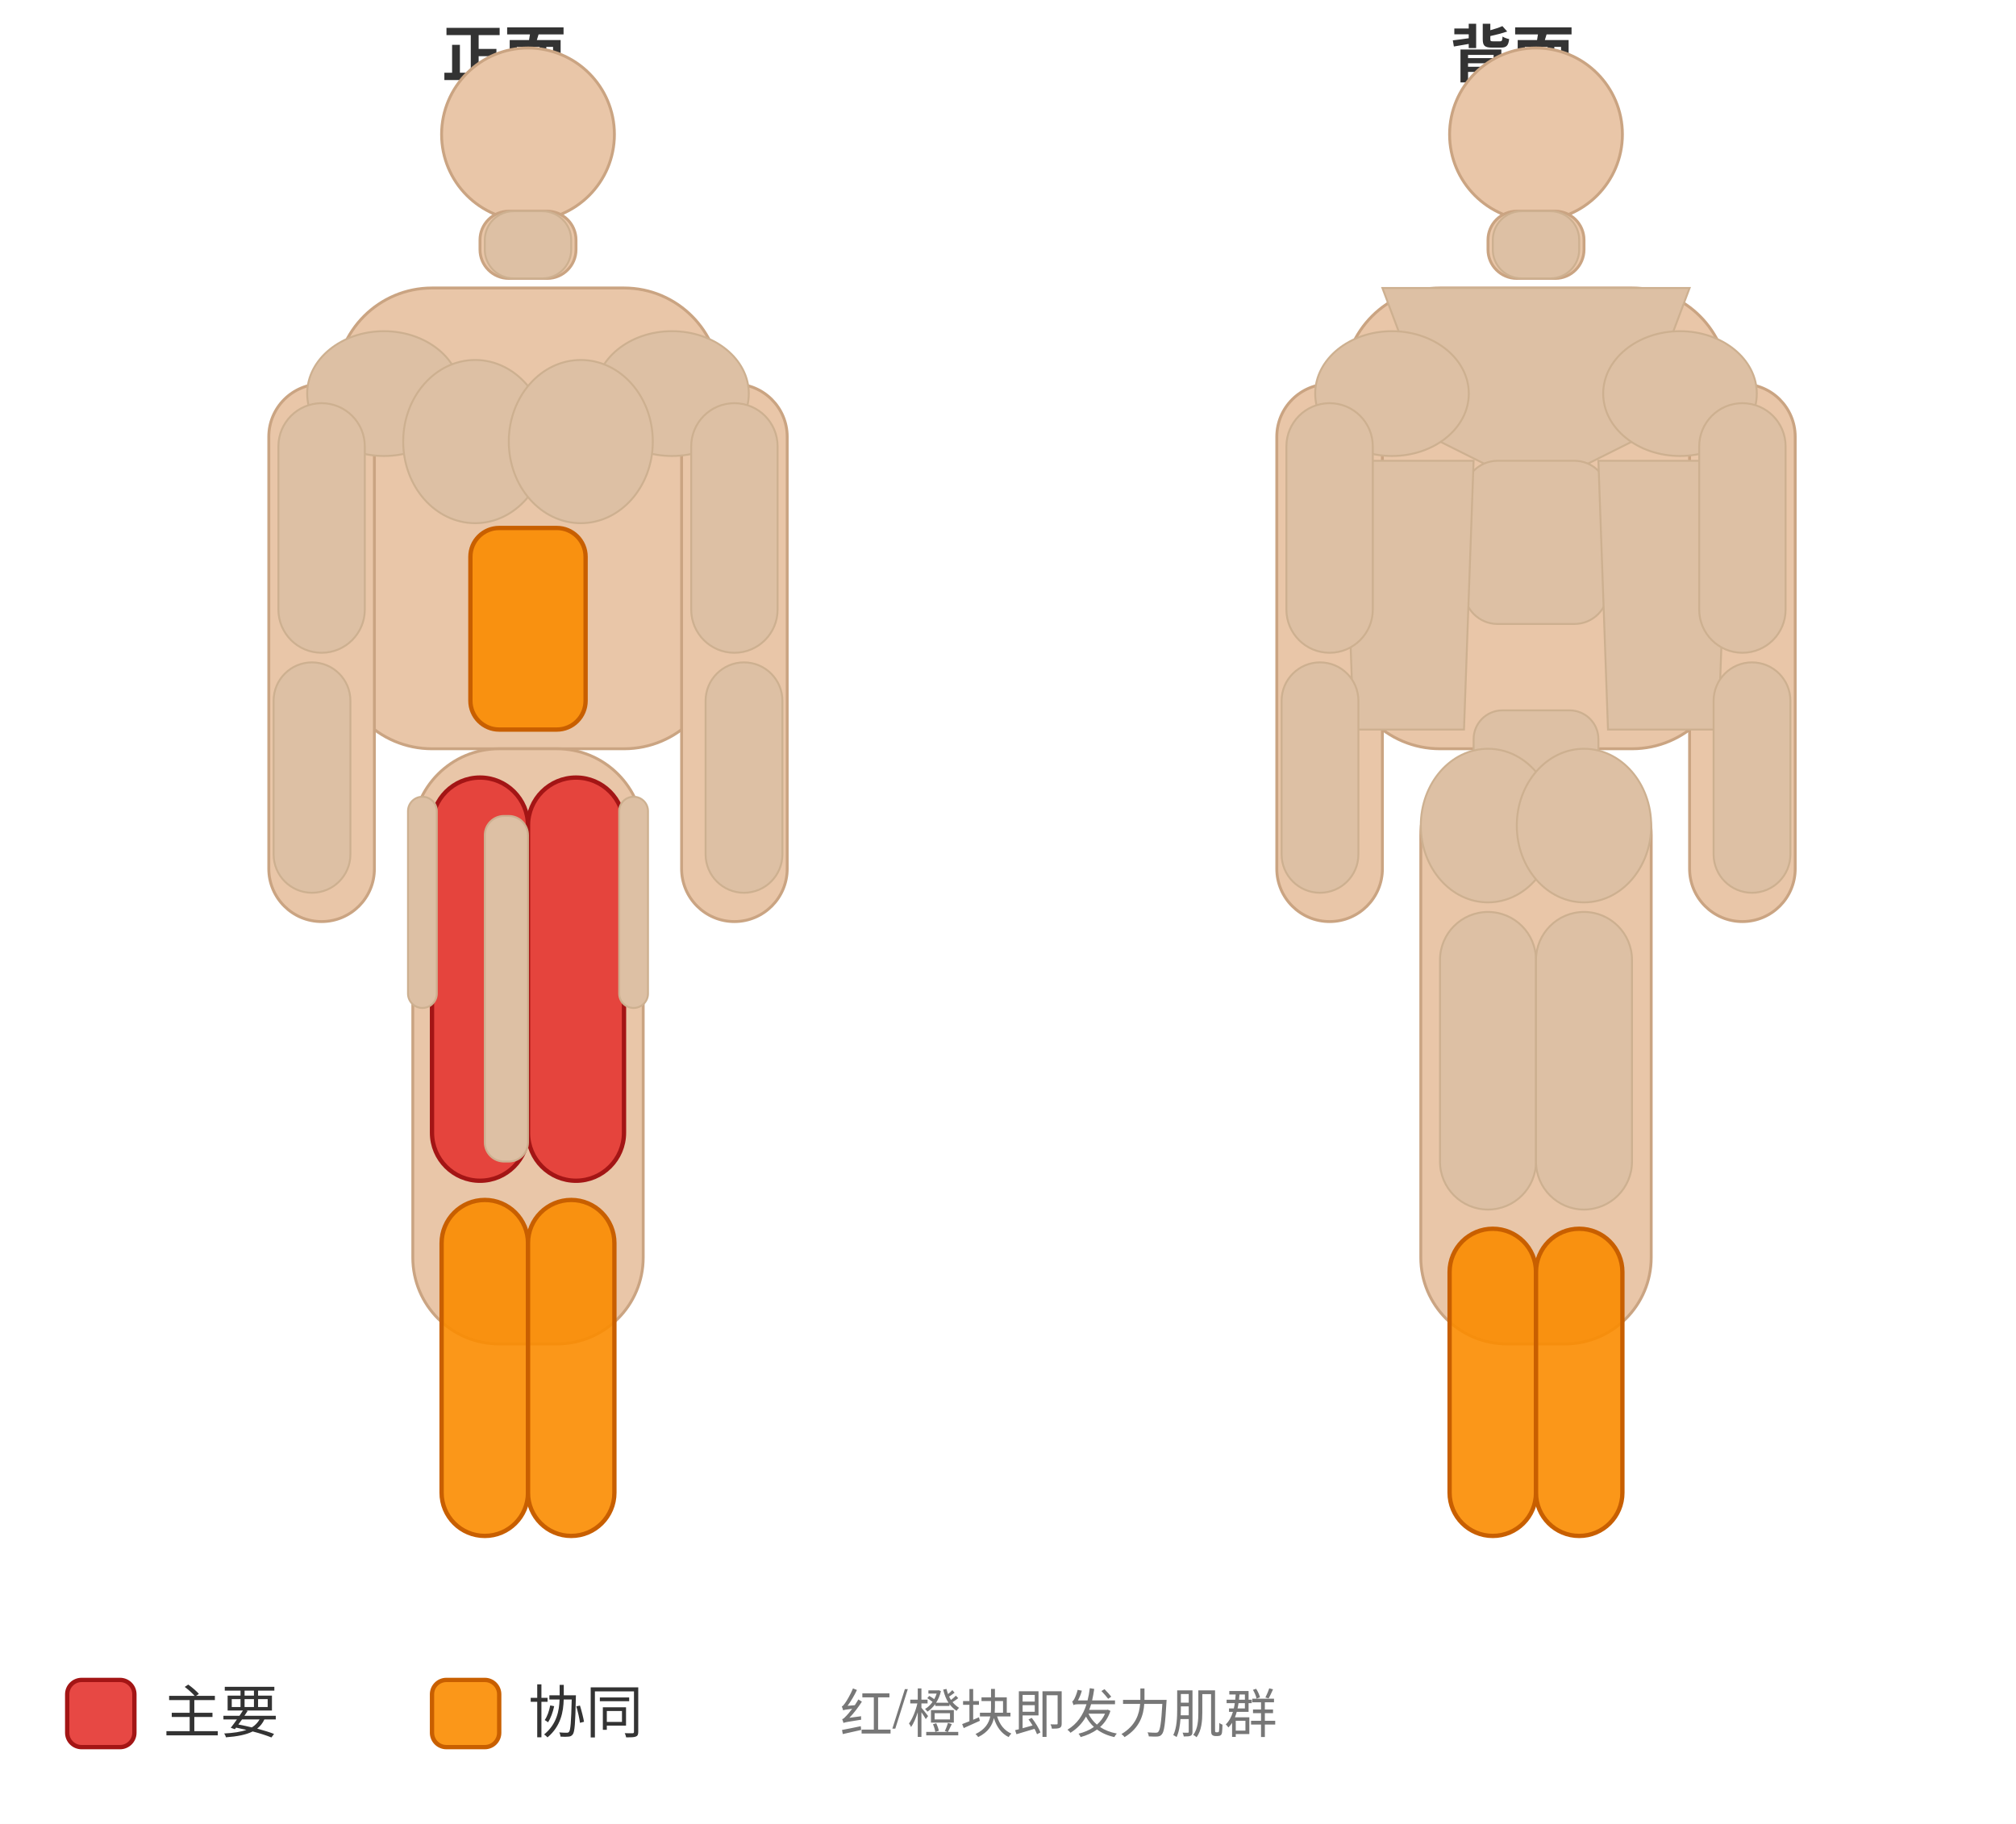
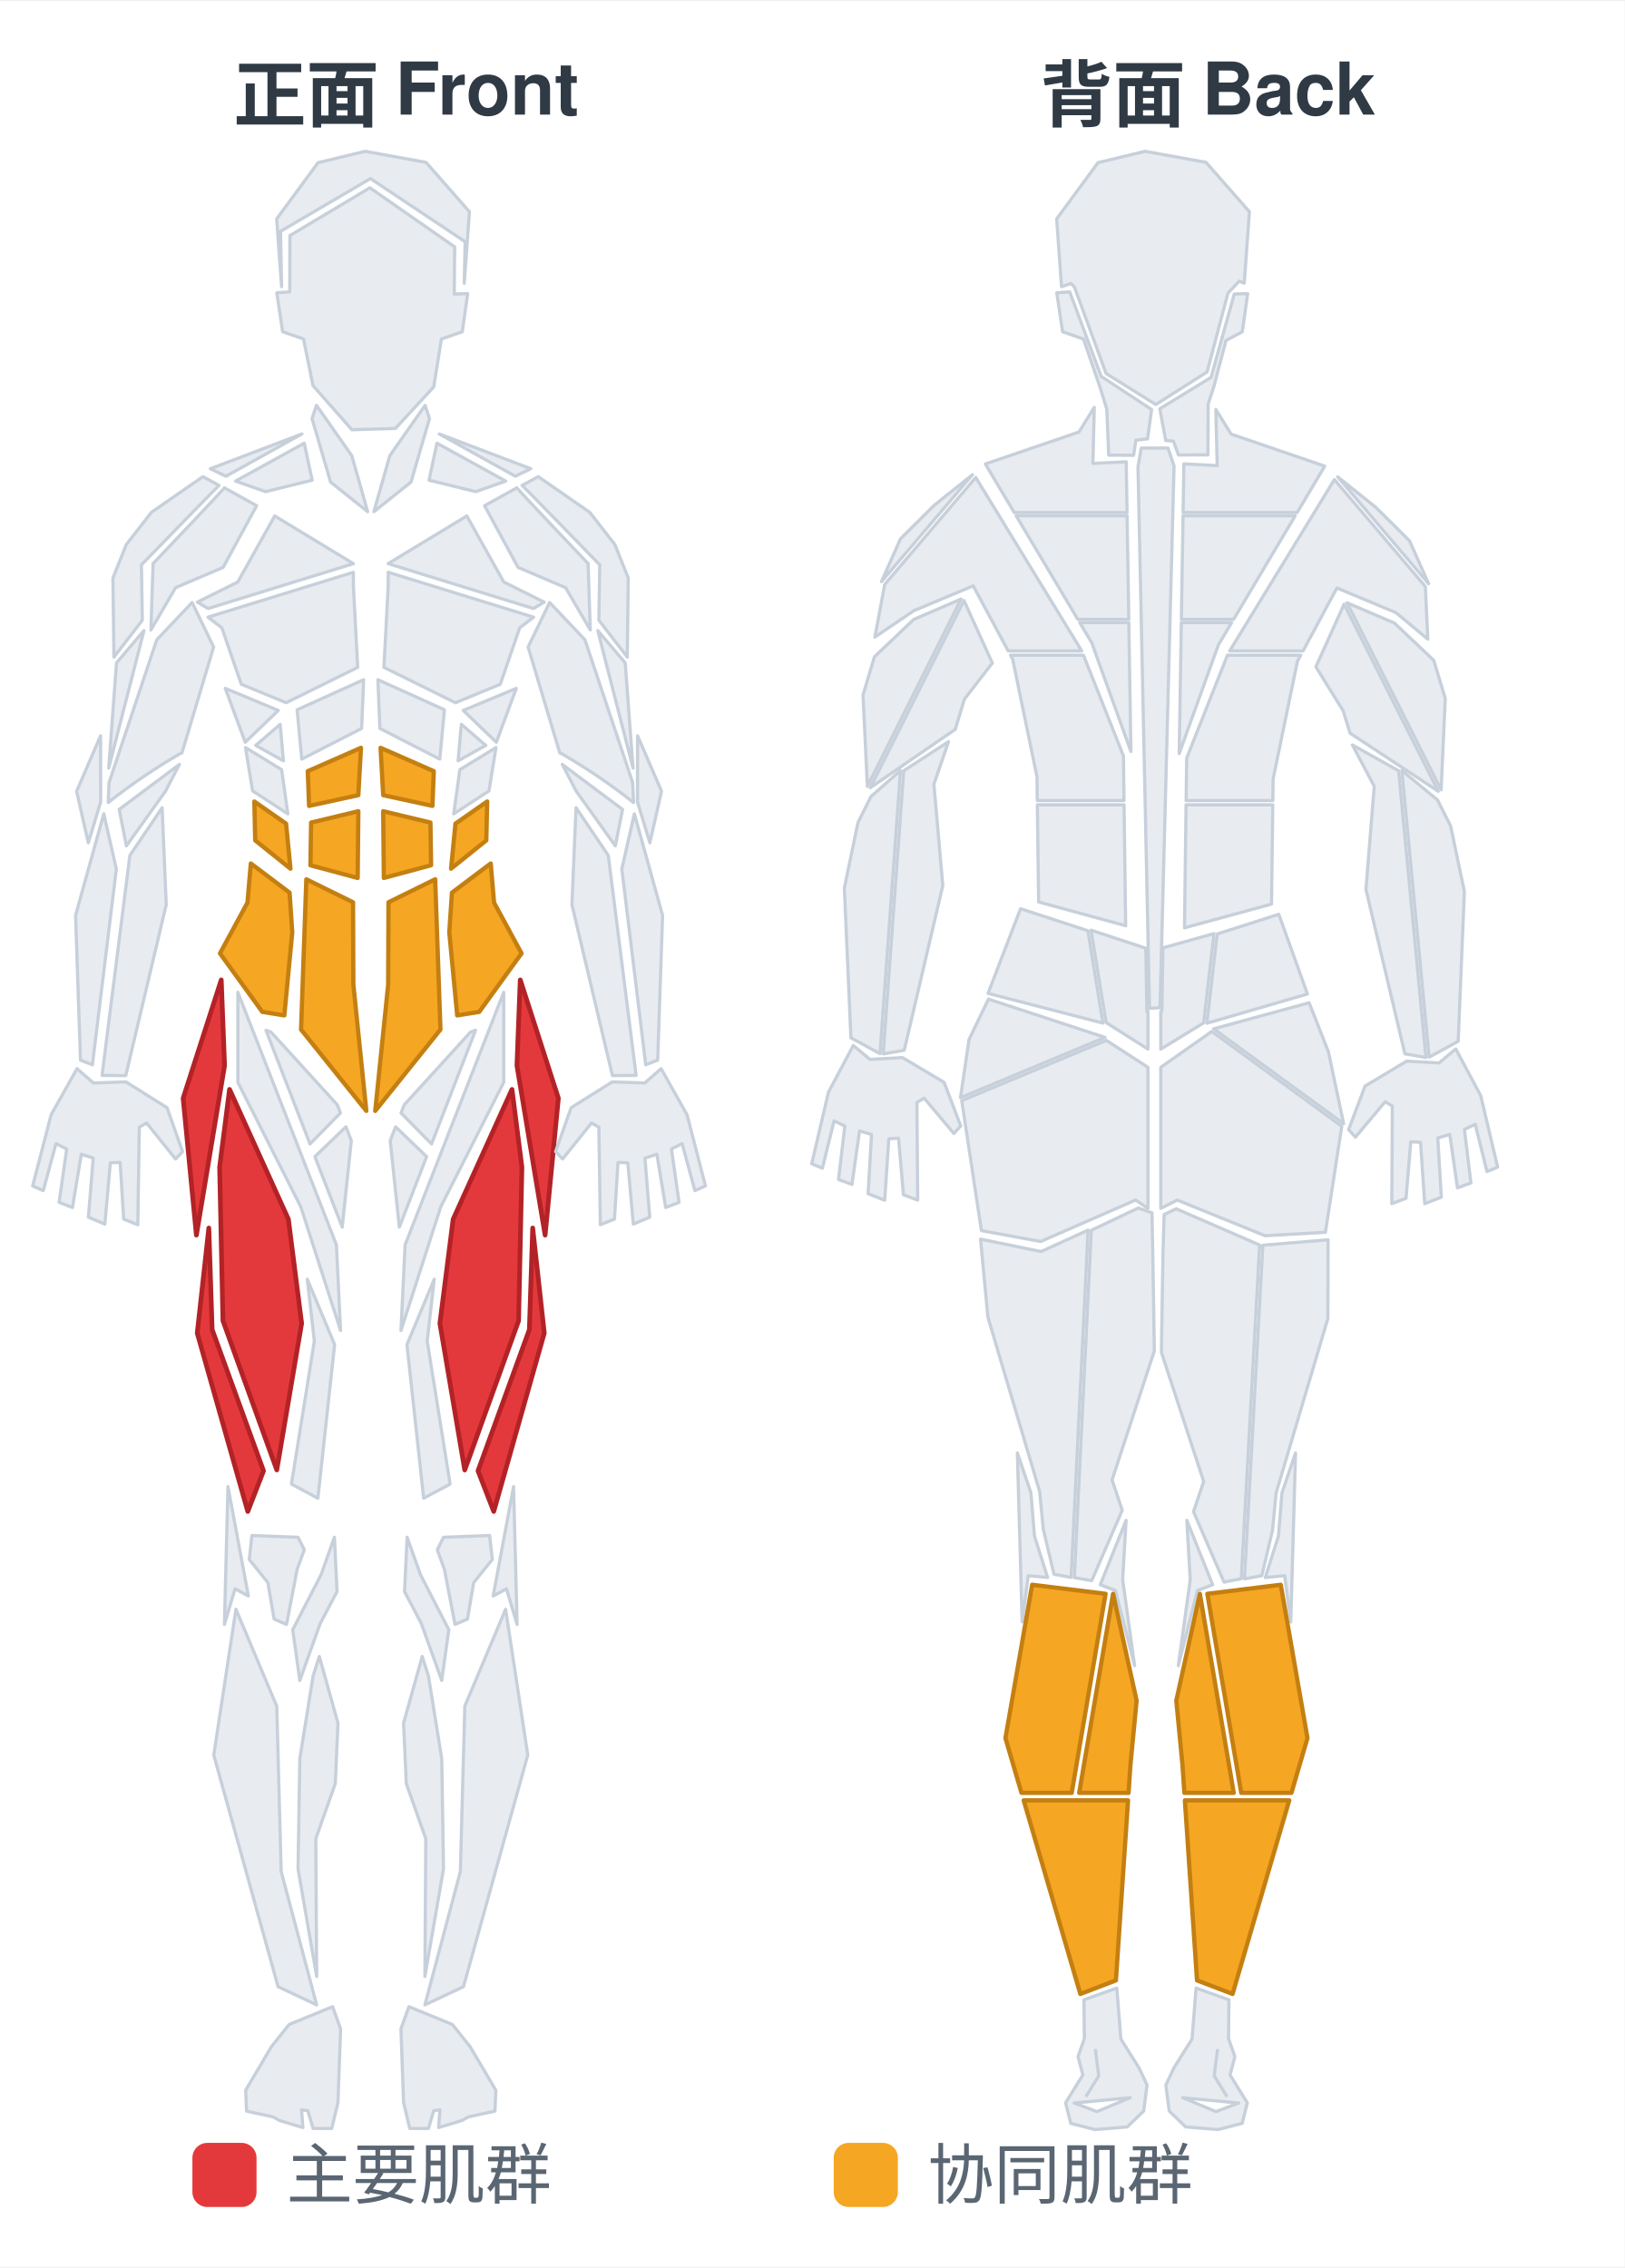
- <svg xmlns="http://www.w3.org/2000/svg" viewBox="0 0 420 380" width="420" height="380" font-family="-apple-system,Segoe UI,Helvetica,Arial,sans-serif">
-   <rect width="420" height="380" fill="#ffffff" />
-   <text x="105" y="16" font-size="13" font-weight="700" text-anchor="middle" fill="#333">正面</text>
-   <text x="315" y="16" font-size="13" font-weight="700" text-anchor="middle" fill="#333">背面</text>
-   <g transform="translate(10,0)">
-     <circle fill="#e9c6a8" stroke="#caa482" stroke-width="0.6" cx="100" cy="28" r="18" />
-     <rect fill="#e9c6a8" stroke="#caa482" stroke-width="0.6" x="90" y="44" width="20" height="14" rx="6" />
-     <rect fill="#e9c6a8" stroke="#caa482" stroke-width="0.6" x="60" y="60" width="80" height="96" rx="20" />
-     <rect fill="#e9c6a8" stroke="#caa482" stroke-width="0.6" x="46" y="80" width="22" height="112" rx="11" />
-     <rect fill="#e9c6a8" stroke="#caa482" stroke-width="0.6" x="132" y="80" width="22" height="112" rx="11" />
-     <rect fill="#e9c6a8" stroke="#caa482" stroke-width="0.6" x="76" y="156" width="48" height="124" rx="18" />
-     <rect fill="#ddc0a4" stroke="#cdb090" stroke-width="0.4" x="91" y="44" width="18" height="14" rx="6" />
-     <ellipse fill="#ddc0a4" stroke="#cdb090" stroke-width="0.4" cx="70" cy="82" rx="16" ry="13" />
-     <ellipse fill="#ddc0a4" stroke="#cdb090" stroke-width="0.4" cx="130" cy="82" rx="16" ry="13" />
-     <ellipse fill="#ddc0a4" stroke="#cdb090" stroke-width="0.4" cx="89" cy="92" rx="15" ry="17" />
-     <ellipse fill="#ddc0a4" stroke="#cdb090" stroke-width="0.4" cx="111" cy="92" rx="15" ry="17" />
-     <rect fill="#ddc0a4" stroke="#cdb090" stroke-width="0.4" x="48" y="84" width="18" height="52" rx="9" />
-     <rect fill="#ddc0a4" stroke="#cdb090" stroke-width="0.4" x="134" y="84" width="18" height="52" rx="9" />
-     <rect fill="#ddc0a4" stroke="#cdb090" stroke-width="0.4" x="47" y="138" width="16" height="48" rx="8" />
-     <rect fill="#ddc0a4" stroke="#cdb090" stroke-width="0.4" x="137" y="138" width="16" height="48" rx="8" />
-     <rect fill="#fb8c00" fill-opacity="0.9" stroke="#c85f00" stroke-width="0.9" x="88" y="110" width="24" height="42" rx="6" />
-     <rect fill="#e53935" fill-opacity="0.92" stroke="#a31515" stroke-width="0.9" x="80" y="162" width="20" height="84" rx="10" />
-     <rect fill="#e53935" fill-opacity="0.92" stroke="#a31515" stroke-width="0.9" x="100" y="162" width="20" height="84" rx="10" />
-     <rect fill="#ddc0a4" stroke="#cdb090" stroke-width="0.4" x="91" y="170" width="9" height="72" rx="4" />
-     <rect fill="#ddc0a4" stroke="#cdb090" stroke-width="0.4" x="75" y="166" width="6" height="44" rx="3" />
-     <rect fill="#ddc0a4" stroke="#cdb090" stroke-width="0.4" x="119" y="166" width="6" height="44" rx="3" />
-     <rect fill="#fb8c00" fill-opacity="0.9" stroke="#c85f00" stroke-width="0.9" x="82" y="250" width="18" height="70" rx="9" />
-     <rect fill="#fb8c00" fill-opacity="0.9" stroke="#c85f00" stroke-width="0.9" x="100" y="250" width="18" height="70" rx="9" />
+ <svg xmlns="http://www.w3.org/2000/svg" viewBox="0 0 76 106" width="260" height="363" role="img" font-family="-apple-system,BlinkMacSystemFont,Segoe UI,Helvetica,Arial,sans-serif">
+   <rect width="76" height="106" fill="#ffffff" />
+   <text x="19" y="5.6" font-size="3.4" font-weight="600" text-anchor="middle" fill="#2f3a45">正面 Front</text>
+   <text x="56.5" y="5.6" font-size="3.4" font-weight="600" text-anchor="middle" fill="#2f3a45">背面 Back</text>
+   <g transform="translate(1.5,7)">
+     <path d="m 11.672,6.359 -0.048,-2.591 4.206,-2.468 4.428,2.954 -0.041,1.944 0.242,-3.345 -2.031,-2.311 -2.845,-0.516 -2.204,0.529 -1.936,2.631 z" fill="#e8ecf1" stroke="#c7d0da" stroke-width="0.15" stroke-linejoin="round" />
+     <path d="m 19.749,6.703 0.02,-2.207 -3.967,-2.764 -3.741,2.236 -0.006,2.635 -0.607,0.04 0.274,1.824 0.976,0.339 0.442,2.18 1.822,2.066 2.035,-0.061 1.792,-1.944 0.36,-2.241 0.976,-0.339 0.252,-1.784 z" fill="#e8ecf1" stroke="#c7d0da" stroke-width="0.15" stroke-linejoin="round" />
+     <path d="m 13.305,11.911 1.65,2.352 0.744,2.622 -1.735,-1.384 -0.866,-2.971 z" fill="#e8ecf1" stroke="#c7d0da" stroke-width="0.15" stroke-linejoin="round" />
+     <path d="m 18.385,11.911 -1.65,2.352 -0.745,2.622 1.735,-1.384 0.866,-2.971 z" fill="#e8ecf1" stroke="#c7d0da" stroke-width="0.15" stroke-linejoin="round" />
+     <path d="m 19.048,13.248 3.557,1.979 0.727,-0.351 z m -0.107,0.433 -0.371,1.731 2.185,0.536 1.401,-0.494 z" fill="#e8ecf1" stroke="#c7d0da" stroke-width="0.15" stroke-linejoin="round" />
+     <path d="m 22.922,15.657 0.758,-0.41 2.408,1.668 1.174,1.507 0.627,1.563 -0.046,3.702 -1.328,-1.722 0.041,-2.594 -0.488,-0.5 c 0,0 -3.098,-3.191 -3.144,-3.214 z m -0.241,0.109 c -0.001,0.052 3.33,3.547 3.33,3.547 l 0.101,3.104 -1.154,-1.978 -2.225,-0.948 -1.566,-2.885 z" fill="#e8ecf1" stroke="#c7d0da" stroke-width="0.15" stroke-linejoin="round" />
+     <path d="m 12.625,13.248 -3.557,1.979 -0.727,-0.351 z m 0.107,0.433 0.371,1.731 -2.185,0.536 -1.401,-0.494 z" fill="#e8ecf1" stroke="#c7d0da" stroke-width="0.15" stroke-linejoin="round" />
+     <path d="m 8.75,15.657 -0.758,-0.41 -2.408,1.668 -1.174,1.507 -0.627,1.563 0.046,3.702 1.328,-1.722 -0.041,-2.594 0.488,-0.5 c 0,0 3.098,-3.191 3.144,-3.214 z m 0.241,0.109 c 0.002,0.052 -3.33,3.547 -3.33,3.547 l -0.101,3.104 1.154,-1.978 2.225,-0.948 1.566,-2.885 z" fill="#e8ecf1" stroke="#c7d0da" stroke-width="0.15" stroke-linejoin="round" />
+     <path d="m 27.622,30.815 -0.338,1.705 -1.819,-2.544 -0.663,-1.269 z m -2.853,-2.61 c -0.026,-0.014 -0.054,-0.025 -0.082,-0.032 l -1.483,-4.955 1.005,-2.084 1.655,1.745 2.23,6.677 0.042,0.937 c -1.065,-0.842 -2.19,-1.607 -3.364,-2.288 z m 1.694,-5.757 1.649,6.434 -0.365,-4.923 z" fill="#e8ecf1" stroke="#c7d0da" stroke-width="0.15" stroke-linejoin="round" />
+     <path d="m 26.955,32.969 1.301,10.289 -1.108,0.01 -1.894,-7.996 0.192,-4.537 z m 1.22,-1.95 -0.587,2.586 1.119,9.156 0.558,-0.217 0.23,-6.77 z" fill="#e8ecf1" stroke="#c7d0da" stroke-width="0.15" stroke-linejoin="round" />
+     <path d="m 4.075,30.815 0.338,1.705 1.819,-2.544 0.663,-1.269 z m 2.853,-2.61 c 0.026,-0.014 0.054,-0.025 0.082,-0.032 l 1.483,-4.955 -1.005,-2.084 -1.655,1.745 -2.23,6.677 -0.042,0.937 c 1.065,-0.842 2.19,-1.607 3.364,-2.288 z m -1.694,-5.757 -1.649,6.434 0.365,-4.923 z" fill="#e8ecf1" stroke="#c7d0da" stroke-width="0.15" stroke-linejoin="round" />
+     <path d="m 4.575,32.969 -1.301,10.289 1.108,0.01 1.894,-7.996 -0.192,-4.537 z m -1.22,-1.95 0.587,2.586 -1.119,9.156 -0.558,-0.217 -0.23,-6.77 z" fill="#e8ecf1" stroke="#c7d0da" stroke-width="0.15" stroke-linejoin="round" />
+     <path d="m 20.337,17.085 1.729,3.091 1.890,0.94 -0.5,0.3 -6.8, -2.1 z" fill="#e8ecf1" stroke="#c7d0da" stroke-width="0.15" stroke-linejoin="round" />
+     <path d="m 16.66,19.72 6.8,2.1 -0.65,0.5 -0.906,2.638 -2.1,0.865 -3.345,-1.655 0.2,-3.8 z" fill="#e8ecf1" stroke="#c7d0da" stroke-width="0.15" stroke-linejoin="round" />
+     <path d="m 11.351,17.085 -1.729,3.091 -1.890,0.94 0.5,0.3 6.8,-2.1 z" fill="#e8ecf1" stroke="#c7d0da" stroke-width="0.15" stroke-linejoin="round" />
+     <path d="m 15.03,19.72 -6.8,2.1 0.65,0.5 0.906,2.638 2.1,0.865 3.346,-1.655 -0.2,-3.8 z" fill="#e8ecf1" stroke="#c7d0da" stroke-width="0.15" stroke-linejoin="round" />
+     <path d="m 19.642,34.708 1.813,-1.365 0.157,1.833 1.286,2.373 -1.98,2.737 -1.031,0.166 -0.37,-3.888 z" fill="#f5a623" stroke="#c47f11" stroke-width="0.2" stroke-linejoin="round" />
+     <path d="M 19.289,26.152 l -3.112 -1.406 0.094 2.28 2.801 1.436 z M 21.224,27.820 l -1.294 0.721 0.15 -1.709 z M 20.171,26.183 l 2.48 -1.032 -0.934 2.521 z M 21.702,27.921 l -1.69 1.034 -0.289 2.068 1.65 -1.075 z" fill="#e8ecf1" stroke="#c7d0da" stroke-width="0.15" stroke-linejoin="round" />
+     <path d="M 18.791,29.025 l -0.062 1.624 -2.303 -0.5 -0.124 -2.217 z M 18.635,31.429 l 0.031 1.998 -2.21 0.594 -0.031 -3.123 z M 21.290,30.444 l -1.484 1.034 -0.206 2.109 1.649 -1.324 z" fill="#f5a623" stroke="#c47f11" stroke-width="0.2" stroke-linejoin="round" />
+     <path d="m 12.046,34.708 -1.813,-1.365 -0.157,1.833 -1.286,2.374 1.98,2.736 1.031,0.166 0.371,-3.887 z" fill="#f5a623" stroke="#c47f11" stroke-width="0.2" stroke-linejoin="round" />
+     <path d="m 15.636,44.92 -0.606,-5.912 -0.015,-3.849 -2.185,-1.075 -0.247,7.03 z" fill="#f5a623" stroke="#c47f11" stroke-width="0.2" stroke-linejoin="round" />
+     <path d="m 16.052,44.919 0.606,-5.912 0.015,-3.849 2.184,-1.075 0.247,7.03 z" fill="#f5a623" stroke="#c47f11" stroke-width="0.2" stroke-linejoin="round" />
+     <path d="m 12.399,26.152 3.112,-1.406 -0.094,2.28 -2.801,1.436 z m -1.935,1.669 1.294,0.721 -0.15,-1.709 z m 1.053,-1.637 -2.479,-1.033 0.934,2.521 z m -1.532,1.737 1.69,1.034 0.289,2.067 -1.649,-1.075 z" fill="#e8ecf1" stroke="#c7d0da" stroke-width="0.15" stroke-linejoin="round" />
+     <path d="M 12.897,29.025 l 0.062 1.624 2.303 -0.5 0.124 -2.217 z M 13.053,31.430 l -0.031 1.998 2.21 0.594 0.031 -3.123 z M 10.398,30.445 l 1.484 1.034 0.206 2.109 -1.65 -1.324 z" fill="#f5a623" stroke="#c47f11" stroke-width="0.2" stroke-linejoin="round" />
+     <path d="m 14.404,45.04 0.022,-0.028 -0.149,-0.379 -3.102,-3.404 -0.233,-0.083 2.059,5.32 z m -1.173,2.018 1.277,3.299 0.426,-4.049 -0.252,-0.643 z" fill="#e8ecf1" stroke="#c7d0da" stroke-width="0.15" stroke-linejoin="round" />
+     <path d="m 17.284,45.04 -0.022,-0.028 0.149,-0.379 3.102,-3.404 0.232,-0.083 -2.058,5.32 z m 1.173,2.018 -1.277,3.299 -0.426,-4.048 0.252,-0.643 z" fill="#e8ecf1" stroke="#c7d0da" stroke-width="0.15" stroke-linejoin="round" />
+     <path d="m 23.419,50.399 -0.155,4.751 -2.403,6.609 0.736,1.9 2.364,-8.344 z m -0.582,-11.608 -0.155,4.007 1.318,7.932 0.62,-6.403 z m -0.387,5.123 -2.752,6.073 -0.62,4.874 1.162,6.858 2.519,-6.981 0.155,-7.188 z" fill="#e4393c" stroke="#b32226" stroke-width="0.22" stroke-linejoin="round" />
+     <path d="m 22.063,39.37 v 4.214 l -2.946,5.825 -1.86,5.783 0.194,-4.007 z m -3.249,13.426 -0.065,0.155 -1.213,2.902 0.783,7.188 1.236,-0.661 -1.071,-6.693 z" fill="#e8ecf1" stroke="#c7d0da" stroke-width="0.15" stroke-linejoin="round" />
+     <path d="m 17.256,87.868 0.124,3.452 0.29,1.206 h 0.871 l 0.249,-0.832 0.291,-0.042 -0.062,0.832 1.099,-0.333 0.291,-0.166 1.244,-0.27 0.042,-0.977 -1.203,-2.037 -0.83,-1.04 -2.033,-0.832 z" fill="#e8ecf1" stroke="#c7d0da" stroke-width="0.15" stroke-linejoin="round" />
+     <path d="m 18.251,70.441 0.291,0.915 0.622,3.868 0.083,5.157 -0.871,5.033 0.041,-6.447 -0.912,-2.578 -0.126,-2.828 z m 1.992,2.329 -0.208,7.736 -1.659,6.239 1.805,-0.853 3.008,-10.836 -1.037,-6.821 z" fill="#e8ecf1" stroke="#c7d0da" stroke-width="0.15" stroke-linejoin="round" />
+     <path d="m 21.405,64.784 0.124,1.123 -0.871,1.082 -0.291,1.706 -0.581,0.249 -0.498,-2.579 -0.332,-0.915 0.291,-0.582 z m -3.859,0.083 0.622,1.747 1.327,2.579 -0.332,2.371 -0.954,-2.662 -0.787,-1.497 z m 4.978,-2.37 -0.954,5.116 0.622,-0.333 0.498,1.664 z" fill="#e8ecf1" stroke="#c7d0da" stroke-width="0.15" stroke-linejoin="round" />
+     <path d="m 8.269,50.399 0.155,4.751 2.403,6.61 -0.736,1.9 -2.364,-8.344 z m 0.581,-11.608 0.155,4.007 -1.318,7.932 -0.62,-6.403 z m 0.388,5.122 2.752,6.072 0.62,4.874 -1.162,6.858 -2.519,-6.982 -0.155,-7.188 z" fill="#e4393c" stroke="#b32226" stroke-width="0.22" stroke-linejoin="round" />
+     <path d="m 9.626,39.369 v 4.214 l 2.945,5.825 1.86,5.783 -0.194,-4.007 z m 3.249,13.426 0.065,0.155 1.213,2.902 -0.783,7.188 -1.236,-0.661 1.071,-6.693 z" fill="#e8ecf1" stroke="#c7d0da" stroke-width="0.15" stroke-linejoin="round" />
+     <path d="m 14.433,87.868 -0.124,3.452 -0.291,1.206 h -0.871 l -0.249,-0.832 -0.291,-0.042 0.062,0.832 -1.099,-0.333 -0.291,-0.166 -1.245,-0.27 -0.041,-0.977 1.203,-2.038 0.83,-1.04 2.033,-0.832 z" fill="#e8ecf1" stroke="#c7d0da" stroke-width="0.15" stroke-linejoin="round" />
+     <path d="m 13.438,70.441 -0.291,0.915 -0.622,3.868 -0.083,5.157 0.872,5.033 -0.042,-6.447 0.913,-2.578 0.124,-2.828 z m -1.992,2.329 0.207,7.736 1.66,6.239 -1.805,-0.853 -3.008,-10.836 1.037,-6.821 z" fill="#e8ecf1" stroke="#c7d0da" stroke-width="0.15" stroke-linejoin="round" />
+     <path d="m 10.284,64.784 -0.124,1.123 0.871,1.082 0.291,1.706 0.581,0.249 0.498,-2.579 0.332,-0.915 -0.291,-0.582 z m 3.859,0.083 -0.622,1.747 -1.328,2.579 0.332,2.371 0.954,-2.662 0.788,-1.496 z m -4.979,-2.371 0.954,5.116 -0.622,-0.333 -0.498,1.664 z" fill="#e8ecf1" stroke="#c7d0da" stroke-width="0.15" stroke-linejoin="round" />
+     <path d="m 3.205,27.37 0.005,3.094 -0.58,1.912 -0.545,-2.412 z" fill="#e8ecf1" stroke="#c7d0da" stroke-width="0.15" stroke-linejoin="round" />
+     <path d="m 4.39,43.563 -1.52,0.051 -0.766,-0.671 -1.213,2.158 -0.862,3.329 0.494,0.221 0.598,-2.202 0.5,0.254 -0.356,2.494 0.624,0.243 0.414,-2.492 0.558,0.179 -0.226,2.766 0.769,0.323 0.258,-2.868 0.458,-0.018 0.166,2.652 0.66,0.263 0.071,-4.566 0.342,-0.194 1.353,1.684 0.328,-0.344 -0.726,-2.055 z" fill="#e8ecf1" stroke="#c7d0da" stroke-width="0.15" stroke-linejoin="round" />
+     <path d="m 28.325,27.37 -0.005,3.094 0.58,1.912 0.545,-2.412 z" fill="#e8ecf1" stroke="#c7d0da" stroke-width="0.15" stroke-linejoin="round" />
+     <path d="m 27.14,43.563 1.52,0.051 0.766,-0.671 1.213,2.158 0.862,3.329 -0.494,0.221 -0.598,-2.202 -0.5,0.254 0.356,2.494 -0.624,0.243 -0.414,-2.492 -0.558,0.179 0.226,2.766 -0.769,0.323 -0.258,-2.868 -0.458,-0.018 -0.166,2.652 -0.66,0.263 -0.071,-4.566 -0.342,-0.194 -1.353,1.684 -0.328,-0.344 0.726,-2.055 z" fill="#e8ecf1" stroke="#c7d0da" stroke-width="0.15" stroke-linejoin="round" />
+     <path d="m 48.157,6.359 0.442,-0.15 0.161,0.164 1.482,4.048 2.324,1.451 2.4,-1.524 0.976,-3.69 0.528,-0.559 0.234,0.098 0.242,-3.345 -2.031,-2.311 -2.845,-0.516 -2.204,0.529 -1.936,2.631 z" fill="#e8ecf1" stroke="#c7d0da" stroke-width="0.15" stroke-linejoin="round" />
+     <path d="m 52.37,12.105 -2.358,-1.55 -1.471,-3.951 -0.607,0.04 0.274,1.824 0.976,0.339 0.761,2.216 0.33,1.068 0.089,2.149 1.164,0.008 0.106,-0.708 0.547,-0.061 z m 1.018,1.476 0.238,0.65 1.381,-0.004 0.01,-2.388 0.26,-0.791 0.572,-2.17 0.764,-0.41 0.252,-1.784 -0.629,0.019 -1.085,3.9 -2.397,1.467 0.277,1.485 z" fill="#e8ecf1" stroke="#c7d0da" stroke-width="0.15" stroke-linejoin="round" />
+     <path d="M 49.625,14.629 L 49.688,12.005 L 48.974,13.157 L 44.594,14.654 L 45.945,16.925 L 51.222,16.925 L 51.183,14.550 Z" fill="#e8ecf1" stroke="#c7d0da" stroke-width="0.15" stroke-linejoin="round" />
+     <path d="M 46.034,17.075 L 48.920,21.925 L 51.303,21.925 L 51.224,17.075 Z" fill="#e8ecf1" stroke="#c7d0da" stroke-width="0.15" stroke-linejoin="round" />
+     <path d="M 49.009,22.075 L 49.572,23.022 L 51.403,28.104 L 51.305,22.075 Z" fill="#e8ecf1" stroke="#c7d0da" stroke-width="0.15" stroke-linejoin="round" />
+     <path d="M 55.439,14.729 L 55.376,12.104 L 56.090,13.256 L 60.470,14.754 L 59.179,16.925 L 53.844,16.925 L 53.881,14.649 Z" fill="#e8ecf1" stroke="#c7d0da" stroke-width="0.15" stroke-linejoin="round" />
+     <path d="M 59.089,17.075 L 56.204,21.925 L 53.763,21.925 L 53.842,17.075 Z" fill="#e8ecf1" stroke="#c7d0da" stroke-width="0.15" stroke-linejoin="round" />
+     <path d="M 56.114,22.075 L 55.492,23.121 L 53.661,28.203 L 53.761,22.075 Z" fill="#e8ecf1" stroke="#c7d0da" stroke-width="0.15" stroke-linejoin="round" />
+     <path d="M 44.144,15.285 L 39.888,20.286 L 39.426,22.749 L 41.263,21.510 L 44.025,20.355 L 45.663,23.400 L 49.103,23.400 Z" fill="#e8ecf1" stroke="#c7d0da" stroke-width="0.15" stroke-linejoin="round" />
+     <path d="M 42.201,16.586 L 40.626,18.152 L 39.736,20.156 L 43.992,15.155 Z" fill="#e8ecf1" stroke="#c7d0da" stroke-width="0.15" stroke-linejoin="round" />
+     <path d="M 45.771,23.600 L 45.872,23.789 L 47.009,29.286 L 47.023,30.400 L 51.080,30.400 L 51.053,28.314 L 49.185,23.600 Z" fill="#e8ecf1" stroke="#c7d0da" stroke-width="0.15" stroke-linejoin="round" />
+     <path d="M 47.026,30.600 L 47.086,35.145 L 51.156,36.255 L 51.082,30.600 Z" fill="#e8ecf1" stroke="#c7d0da" stroke-width="0.15" stroke-linejoin="round" />
+     <path d="M 62.863,16.686 L 64.438,18.251 L 65.328,20.255 L 61.073,15.254 Z" fill="#e8ecf1" stroke="#c7d0da" stroke-width="0.15" stroke-linejoin="round" />
+     <path d="M 60.921,15.384 L 65.176,20.385 L 65.290,22.849 L 63.801,21.609 L 61.039,20.454 L 59.455,23.400 L 56.022,23.400 Z" fill="#e8ecf1" stroke="#c7d0da" stroke-width="0.15" stroke-linejoin="round" />
+     <path d="M 59.347,23.600 L 59.192,23.888 L 58.055,29.385 L 58.042,30.400 L 53.986,30.400 L 54.012,28.413 L 55.918,23.600 Z" fill="#e8ecf1" stroke="#c7d0da" stroke-width="0.15" stroke-linejoin="round" />
+     <path d="M 58.039,30.600 L 57.979,35.245 L 53.908,36.354 L 53.983,30.600 Z" fill="#e8ecf1" stroke="#c7d0da" stroke-width="0.15" stroke-linejoin="round" />
+     <path d="M 43.593,21.039 L 44.920,23.967 L 43.615,25.653 L 43.186,27.069 L 39.209,29.802 Z" fill="#e8ecf1" stroke="#c7d0da" stroke-width="0.15" stroke-linejoin="round" />
+     <path d="M 43.459,20.972 L 39.075,29.735 L 38.871,25.461 L 39.407,23.674 L 41.242,21.927 Z" fill="#e8ecf1" stroke="#c7d0da" stroke-width="0.15" stroke-linejoin="round" />
+     <path d="M 40.717,42.425 l -1.518,0.086 -0.782,-0.653 -1.162,2.186 -0.784,3.348 0.499,0.209 0.546,-2.216 0.506,0.242 -0.298,2.502 0.629,0.229 0.355,-2.501 0.562,0.165 -0.161,2.771 0.777,0.305 0.191,-2.873 0.457,-0.029 0.228,2.648 0.666,0.248 -0.036,-4.567 0.337,-0.202 1.392,1.651 0.32,-0.351 -0.774,-2.037 z" fill="#e8ecf1" stroke="#c7d0da" stroke-width="0.15" stroke-linejoin="round" />
+     <path d="M 40.775,29.006 L 42.870,27.644 L 42.187,29.635 L 42.603,34.383 L 40.799,42.081 L 39.814,42.253 Z" fill="#e8ecf1" stroke="#c7d0da" stroke-width="0.15" stroke-linejoin="round" />
+     <path d="M 39.665,42.242 L 38.305,41.501 L 37.998,34.491 L 38.635,31.429 L 39.245,30.209 L 40.625,28.994 Z" fill="#e8ecf1" stroke="#c7d0da" stroke-width="0.15" stroke-linejoin="round" />
+     <path d="M 61.376,21.213 L 60.056,24.145 L 61.330,26.199 L 61.657,27.251 L 65.780,29.966 Z" fill="#e8ecf1" stroke="#c7d0da" stroke-width="0.15" stroke-linejoin="round" />
+     <path d="M 61.510,21.146 L 65.914,29.899 L 66.108,25.624 L 65.568,23.839 L 63.729,22.096 Z" fill="#e8ecf1" stroke="#c7d0da" stroke-width="0.15" stroke-linejoin="round" />
+     <path d="M 64.301,42.592 l 1.518,0.083 0.78,-0.655 1.167,2.183 0.792,3.346 -0.498,0.211 -0.551,-2.215 -0.505,0.243 0.304,2.501 -0.629,0.23 -0.361,-2.5 -0.562,0.167 0.168,2.77 -0.776,0.306 -0.197,-2.872 -0.457,-0.028 -0.222,2.648 -0.665,0.249 0.025,-4.567 -0.337,-0.201 -1.388,1.655 -0.321,-0.35 0.77,-2.039 z" fill="#e8ecf1" stroke="#c7d0da" stroke-width="0.15" stroke-linejoin="round" />
+     <path d="M 65.204,42.420 L 63.925,29.007 L 61.764,27.798 L 62.786,29.733 L 62.397,34.555 L 64.219,42.248 Z" fill="#e8ecf1" stroke="#c7d0da" stroke-width="0.15" stroke-linejoin="round" />
+     <path d="M 64.075,28.993 L 65.353,42.405 L 66.712,41.663 L 67.002,34.653 L 66.358,31.591 L 65.745,30.373 Z" fill="#e8ecf1" stroke="#c7d0da" stroke-width="0.15" stroke-linejoin="round" />
+     <path d="m 51.734,14.789 0.539,25.331 0.49,-0.03 0.657,-25.339 -0.281,-0.842 -1.251,-4.9e-4 z" fill="#e8ecf1" stroke="#c7d0da" stroke-width="0.15" stroke-linejoin="round" />
+     <path d="M 52.100,37.310 L 49.537,36.465 L 50.244,40.788 L 52.200,42.030 L 52.200,40.270 L 52.150,40.280 Z" fill="#e8ecf1" stroke="#c7d0da" stroke-width="0.15" stroke-linejoin="round" />
+     <path d="M 49.389,36.490 L 46.240,35.460 L 44.720,39.420 L 50.096,40.812 Z" fill="#e8ecf1" stroke="#c7d0da" stroke-width="0.15" stroke-linejoin="round" />
+     <path d="M 52.800,42.030 L 52.800,40.270 L 52.850,40.260 L 52.900,37.290 L 55.289,36.625 L 54.805,40.801 Z" fill="#e8ecf1" stroke="#c7d0da" stroke-width="0.15" stroke-linejoin="round" />
+     <path d="M 55.439,36.643 L 55.980,36.470 L 58.320,35.720 L 59.660,39.450 L 54.955,40.819 Z" fill="#e8ecf1" stroke="#c7d0da" stroke-width="0.15" stroke-linejoin="round" />
+     <path d="M 50.191,41.481 L 44.740,39.690 L 43.830,41.580 L 43.431,44.301 Z" fill="#e8ecf1" stroke="#c7d0da" stroke-width="0.15" stroke-linejoin="round" />
+     <path d="M 50.249,41.619 L 43.489,44.439 L 44.410,50.520 L 47.180,51.030 L 51.620,49.090 L 52.200,49.480 L 52.200,42.880 Z" fill="#e8ecf1" stroke="#c7d0da" stroke-width="0.15" stroke-linejoin="round" />
+     <path d="M 55.274,41.079 L 61.354,45.519 L 60.640,42.150 L 59.740,39.860 Z" fill="#e8ecf1" stroke="#c7d0da" stroke-width="0.15" stroke-linejoin="round" />
+     <path d="M 55.186,41.201 L 52.800,42.880 L 52.800,49.480 L 53.570,49.090 L 57.680,50.760 L 60.500,50.600 L 61.266,45.641 Z" fill="#e8ecf1" stroke="#c7d0da" stroke-width="0.15" stroke-linejoin="round" />
+     <path d="m 51.176,64.074 -1.206,3.015 0.707,0.266 0.898,3.518 -0.558,-4.012 z m -5.085,-3.15 0.634,1.861 0.168,2.033 0.613,1.931 -0.906,-0.085 -0.285,2.16 z" fill="#e8ecf1" stroke="#c7d0da" stroke-width="0.15" stroke-linejoin="round" />
+     <path d="m 54.019,64.074 1.206,3.015 -0.707,0.266 -0.898,3.518 0.558,-4.012 z m 5.085,-3.15 -0.634,1.861 -0.168,2.033 -0.613,1.931 0.906,-0.085 0.285,2.16 z" fill="#e8ecf1" stroke="#c7d0da" stroke-width="0.15" stroke-linejoin="round" />
+     <path d="M 50.568,67.512 L 51.669,72.509 L 51.379,75.532 L 51.292,76.825 L 48.983,76.825 Z" fill="#f5a623" stroke="#c47f11" stroke-width="0.2" stroke-linejoin="round" />
+     <path d="M 50.218,67.512 L 48.633,76.825 L 46.283,76.825 L 45.533,74.263 L 46.783,67.088 Z" fill="#f5a623" stroke="#c47f11" stroke-width="0.2" stroke-linejoin="round" />
+     <path d="M 46.386,77.175 L 51.269,77.175 L 50.701,85.598 L 49.037,86.233 Z" fill="#f5a623" stroke="#c47f11" stroke-width="0.2" stroke-linejoin="round" />
+     <path d="M 54.628,67.512 L 53.526,72.509 L 53.816,75.532 L 53.903,76.825 L 56.213,76.825 Z" fill="#f5a623" stroke="#c47f11" stroke-width="0.2" stroke-linejoin="round" />
+     <path d="M 54.978,67.512 L 56.563,76.825 L 58.912,76.825 L 59.662,74.263 L 58.412,67.088 Z" fill="#f5a623" stroke="#c47f11" stroke-width="0.2" stroke-linejoin="round" />
+     <path d="M 53.927,77.175 L 58.810,77.175 L 56.158,86.233 L 54.495,85.598 Z" fill="#f5a623" stroke="#c47f11" stroke-width="0.2" stroke-linejoin="round" />
+     <path d="M 50.933,88.341 l 0.852,1.358 0.372,0.792 -0.156,1.218 -0.77,0.744 -1.512,0.125 -1.13,-0.292 -0.242,-0.959 0.808,-1.304 -0.226,-0.86 0.297,-0.842 -0.019,-1.815 1.536,-0.548 z m -1.196,0.468 0.159,1.258 -0.602,0.974 m -0.544,0.295 1.065,0.401 1.553,-0.651 z" fill="#e8ecf1" stroke="#c7d0da" stroke-width="0.15" stroke-linejoin="round" />
+     <path d="M 49.550,50.504 L 51.751,49.461 L 52.389,49.692 L 52.424,51.499 L 52.499,56.145 L 50.521,62.188 L 50.997,63.602 L 49.569,66.897 L 48.755,66.754 Z" fill="#e8ecf1" stroke="#c7d0da" stroke-width="0.15" stroke-linejoin="round" />
+     <path d="M 49.400,50.496 L 48.605,66.746 L 47.803,66.596 L 47.302,64.480 L 47.133,62.723 L 44.712,54.565 L 44.369,50.918 L 47.200,51.500 Z" fill="#e8ecf1" stroke="#c7d0da" stroke-width="0.15" stroke-linejoin="round" />
+     <path d="M 54.262,88.341 l -0.852,1.358 -0.372,0.792 0.156,1.218 0.77,0.744 1.512,0.125 1.13,-0.292 0.242,-0.959 -0.808,-1.304 0.226,-0.86 -0.297,-0.842 0.019,-1.815 -1.536,-0.548 z m 1.196,0.468 -0.159,1.258 0.602,0.974 m 0.544,0.295 -1.065,0.401 -1.553,-0.651 z" fill="#e8ecf1" stroke="#c7d0da" stroke-width="0.15" stroke-linejoin="round" />
+     <path d="M 57.425,51.196 L 56.565,66.806 L 55.759,66.965 L 54.331,63.670 L 54.807,62.256 L 52.829,56.213 L 52.904,51.567 L 52.956,49.769 L 53.520,49.498 Z" fill="#e8ecf1" stroke="#c7d0da" stroke-width="0.15" stroke-linejoin="round" />
+     <path d="M 57.575,51.204 L 60.625,50.950 L 60.616,54.633 L 58.195,62.791 L 58.026,64.547 L 57.525,66.663 L 56.715,66.814 Z" fill="#e8ecf1" stroke="#c7d0da" stroke-width="0.15" stroke-linejoin="round" />
  </g>
-   <g transform="translate(220,0)">
-     <circle fill="#e9c6a8" stroke="#caa482" stroke-width="0.6" cx="100" cy="28" r="18" />
-     <rect fill="#e9c6a8" stroke="#caa482" stroke-width="0.6" x="90" y="44" width="20" height="14" rx="6" />
-     <rect fill="#e9c6a8" stroke="#caa482" stroke-width="0.6" x="60" y="60" width="80" height="96" rx="20" />
-     <rect fill="#e9c6a8" stroke="#caa482" stroke-width="0.6" x="46" y="80" width="22" height="112" rx="11" />
-     <rect fill="#e9c6a8" stroke="#caa482" stroke-width="0.6" x="132" y="80" width="22" height="112" rx="11" />
-     <rect fill="#e9c6a8" stroke="#caa482" stroke-width="0.6" x="76" y="156" width="48" height="124" rx="18" />
-     <rect fill="#ddc0a4" stroke="#cdb090" stroke-width="0.4" x="91" y="44" width="18" height="14" rx="6" />
-     <polygon fill="#ddc0a4" stroke="#cdb090" stroke-width="0.4" points="68,60 132,60 120,92 100,102 80,92" />
-     <ellipse fill="#ddc0a4" stroke="#cdb090" stroke-width="0.4" cx="70" cy="82" rx="16" ry="13" />
-     <ellipse fill="#ddc0a4" stroke="#cdb090" stroke-width="0.4" cx="130" cy="82" rx="16" ry="13" />
-     <rect fill="#ddc0a4" stroke="#cdb090" stroke-width="0.4" x="85" y="96" width="30" height="34" rx="7" />
-     <polygon fill="#ddc0a4" stroke="#cdb090" stroke-width="0.4" points="60,96 87,96 85,152 62,152" />
-     <polygon fill="#ddc0a4" stroke="#cdb090" stroke-width="0.4" points="113,96 140,96 138,152 115,152" />
-     <rect fill="#ddc0a4" stroke="#cdb090" stroke-width="0.4" x="87" y="148" width="26" height="18" rx="6" />
-     <rect fill="#ddc0a4" stroke="#cdb090" stroke-width="0.4" x="48" y="84" width="18" height="52" rx="9" />
-     <rect fill="#ddc0a4" stroke="#cdb090" stroke-width="0.4" x="134" y="84" width="18" height="52" rx="9" />
-     <rect fill="#ddc0a4" stroke="#cdb090" stroke-width="0.4" x="47" y="138" width="16" height="48" rx="8" />
-     <rect fill="#ddc0a4" stroke="#cdb090" stroke-width="0.4" x="137" y="138" width="16" height="48" rx="8" />
-     <ellipse fill="#ddc0a4" stroke="#cdb090" stroke-width="0.4" cx="90" cy="172" rx="14" ry="16" />
-     <ellipse fill="#ddc0a4" stroke="#cdb090" stroke-width="0.4" cx="110" cy="172" rx="14" ry="16" />
-     <rect fill="#ddc0a4" stroke="#cdb090" stroke-width="0.4" x="80" y="190" width="20" height="62" rx="10" />
-     <rect fill="#ddc0a4" stroke="#cdb090" stroke-width="0.4" x="100" y="190" width="20" height="62" rx="10" />
-     <rect fill="#fb8c00" fill-opacity="0.9" stroke="#c85f00" stroke-width="0.9" x="82" y="256" width="18" height="64" rx="9" />
-     <rect fill="#fb8c00" fill-opacity="0.9" stroke="#c85f00" stroke-width="0.9" x="100" y="256" width="18" height="64" rx="9" />
-   </g>
-   <rect x="14" y="350" width="14" height="14" rx="3" fill="#e53935" fill-opacity="0.92" stroke="#a31515" stroke-width="0.9" />
-   <text x="34" y="361" font-size="12" fill="#333">主要</text>
-   <rect x="90" y="350" width="14" height="14" rx="3" fill="#fb8c00" fill-opacity="0.9" stroke="#c85f00" stroke-width="0.9" />
-   <text x="110" y="361" font-size="12" fill="#333">协同</text>
-   <text x="175" y="361" font-size="11" fill="#777">红/橙块即发力肌群</text>
+   <rect x="9" y="100.2" width="3" height="3" rx="0.7" fill="#e4393c" />
+   <text x="13.4" y="102.8" font-size="3.1" fill="#5b6673">主要肌群</text>
+   <rect x="39" y="100.2" width="3" height="3" rx="0.7" fill="#f5a623" />
+   <text x="43.4" y="102.8" font-size="3.1" fill="#5b6673">协同肌群</text>
</svg>
